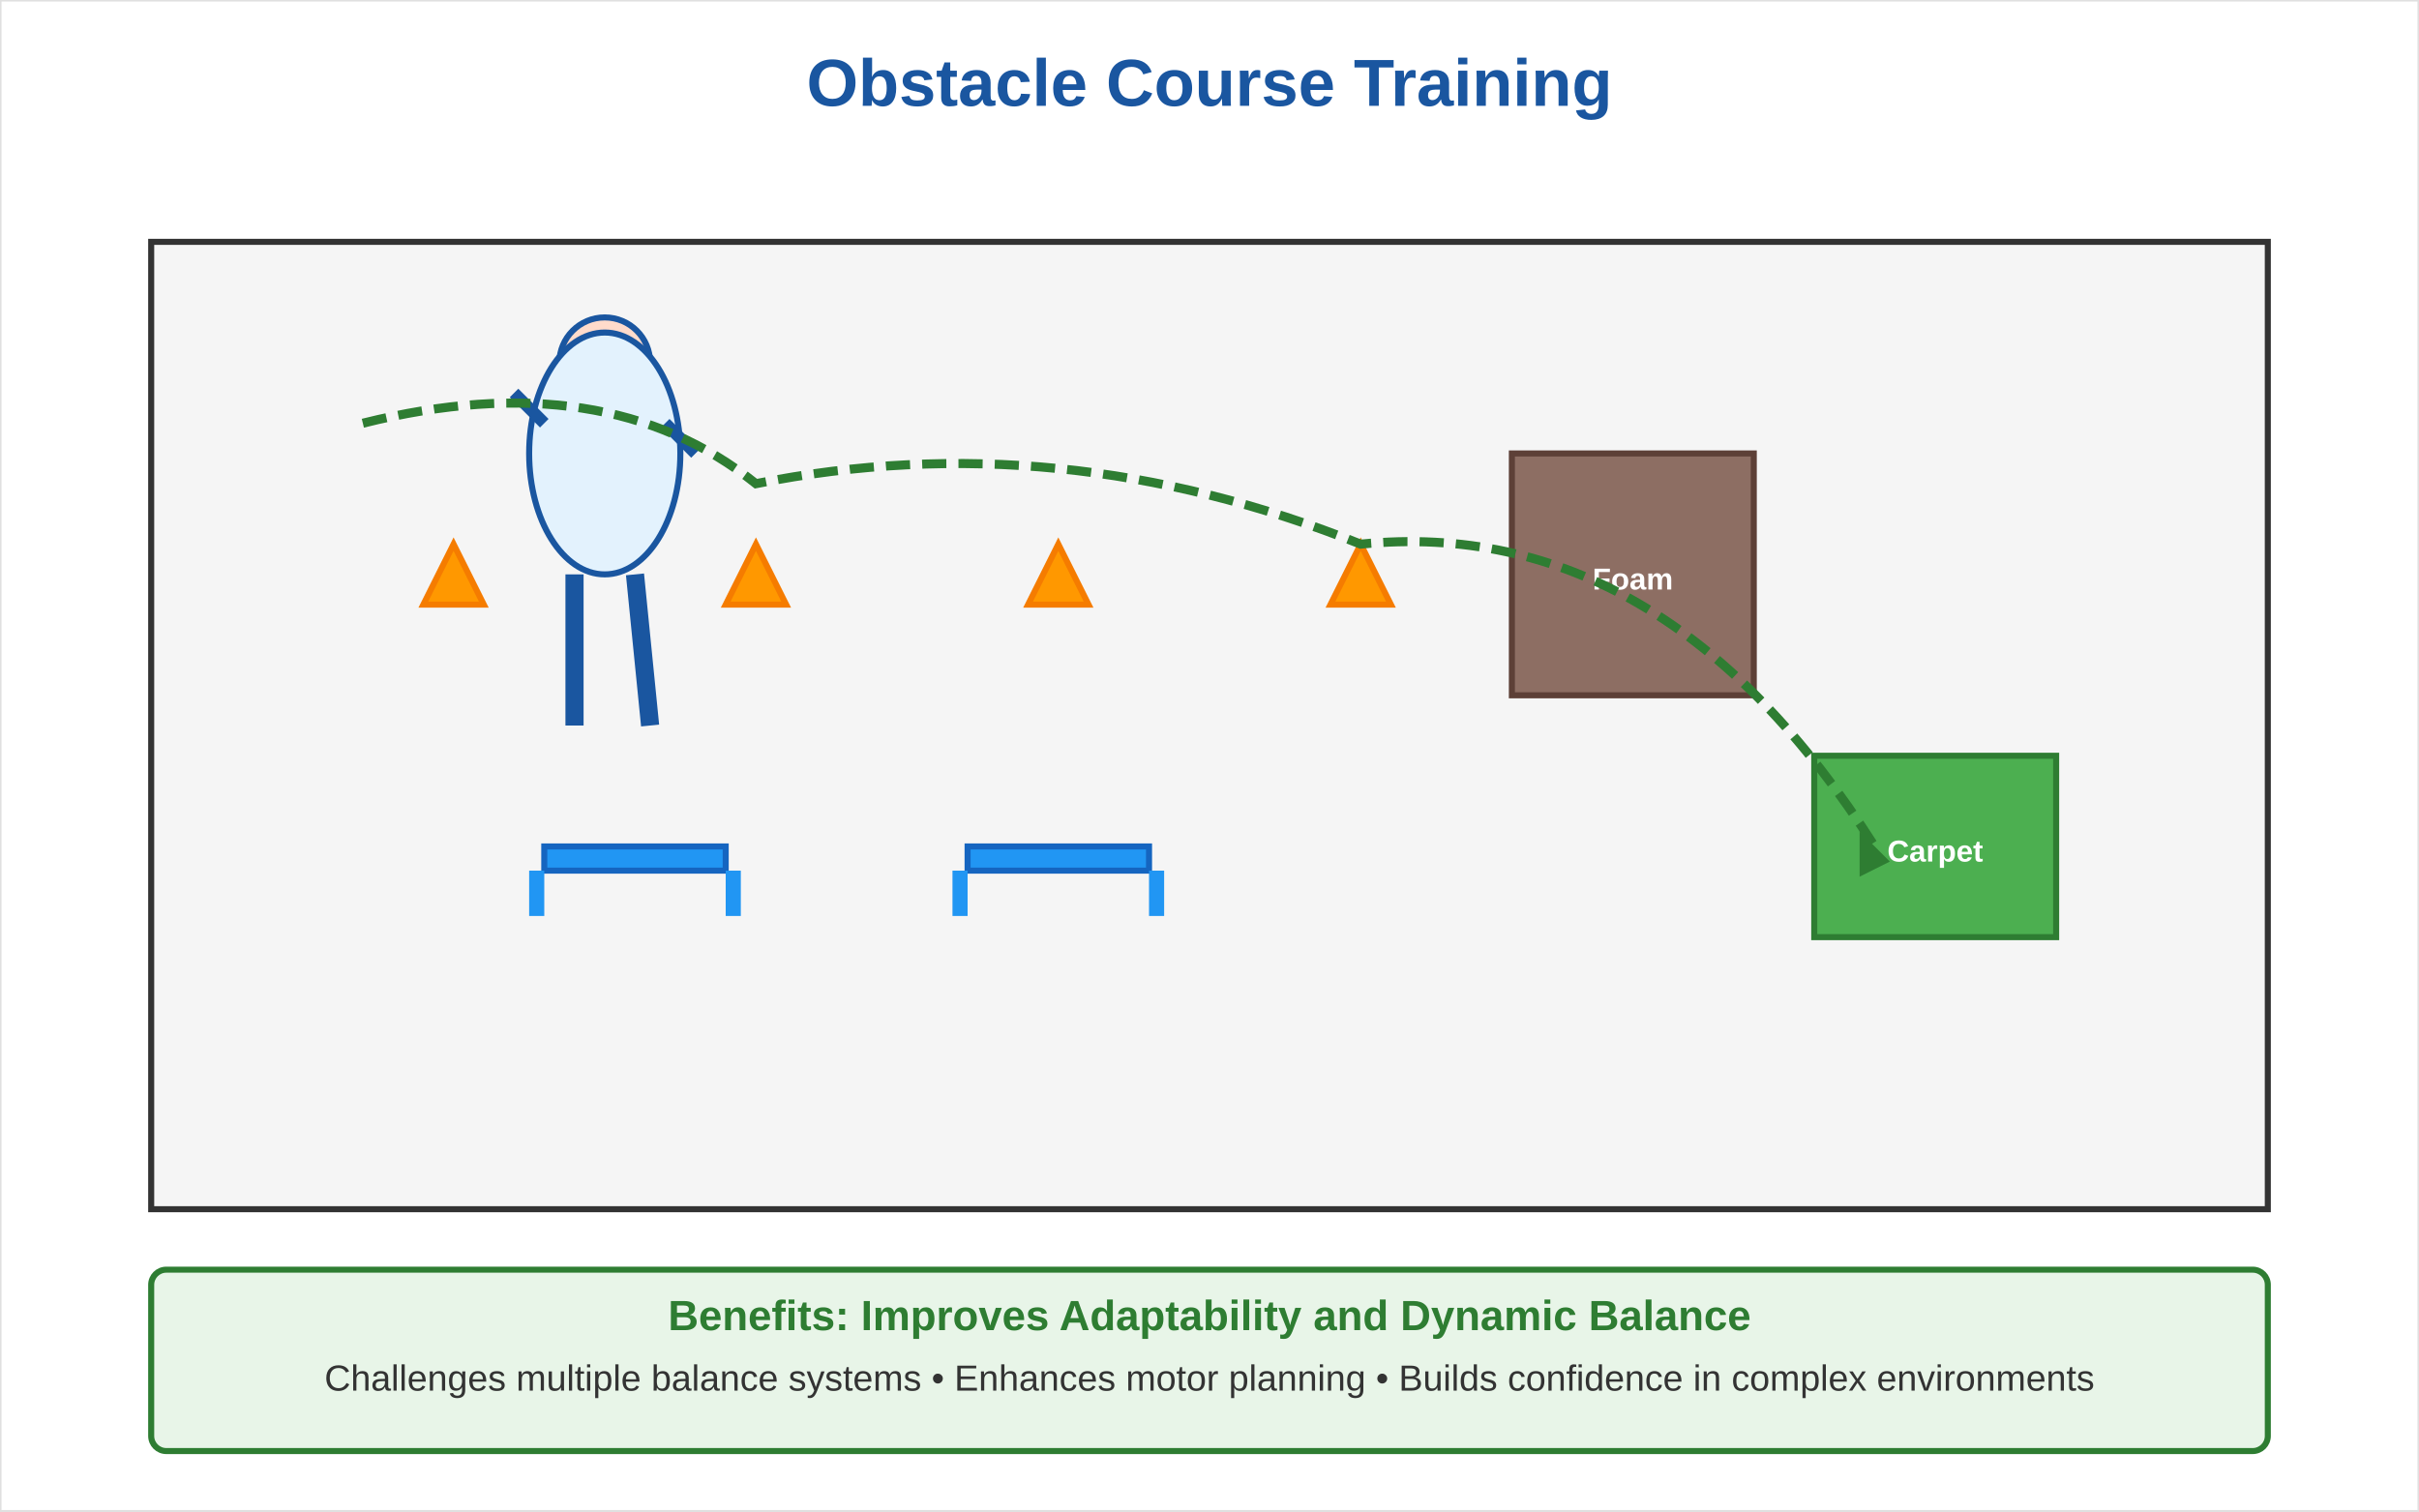
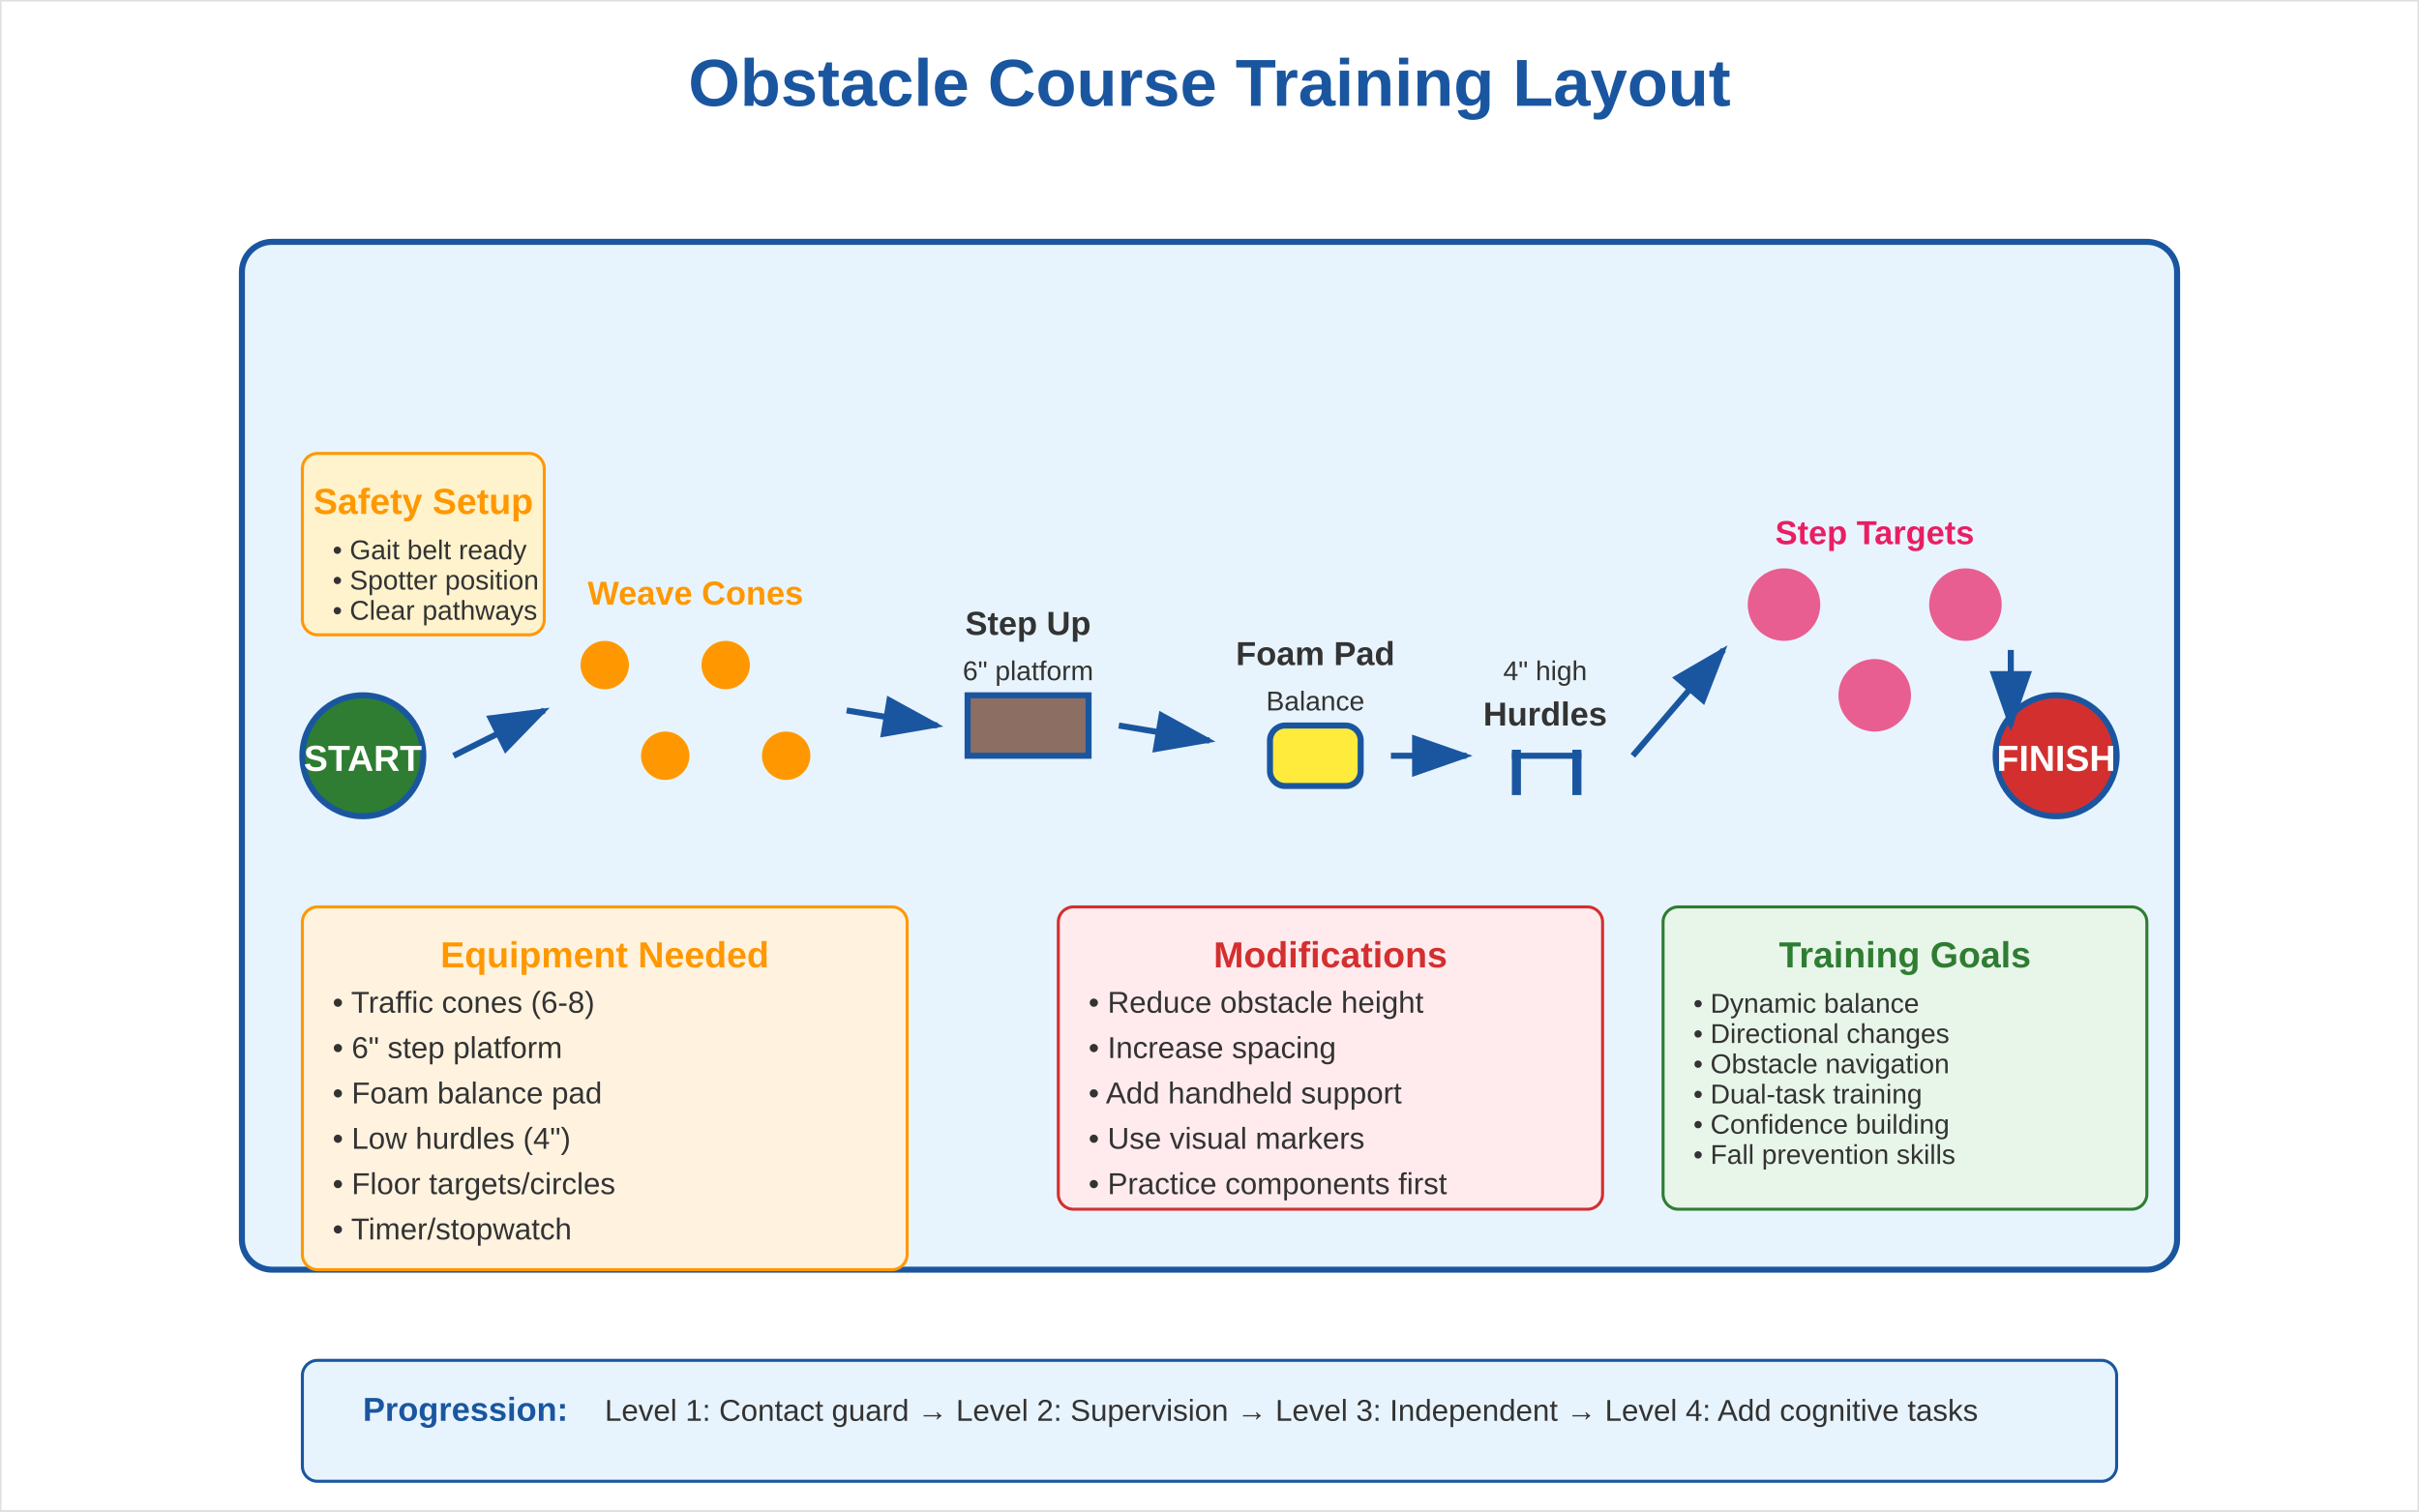
- <svg xmlns="http://www.w3.org/2000/svg" width="800" height="500">
+ <svg xmlns="http://www.w3.org/2000/svg" width="800" height="500" viewBox="0 0 800 500">
  <rect width="800" height="500" fill="white" stroke="#e0e0e0" stroke-width="1" />
-   <text x="400" y="35" font-family="Arial, sans-serif" font-size="22" font-weight="bold" fill="#1a56a0" text-anchor="middle">
-     Obstacle Course Training
+   <text x="400" y="35" text-anchor="middle" font-family="Arial, sans-serif" font-size="22" font-weight="bold" fill="#1a56a0">
+     Obstacle Course Training Layout
  </text>
-   <rect x="50" y="80" width="700" height="320" fill="#f5f5f5" stroke="#333333" stroke-width="2" />
-   <polygon points="150,180 160,200 140,200" fill="#ff9800" stroke="#f57c00" stroke-width="2" />
-   <polygon points="250,180 260,200 240,200" fill="#ff9800" stroke="#f57c00" stroke-width="2" />
-   <polygon points="350,180 360,200 340,200" fill="#ff9800" stroke="#f57c00" stroke-width="2" />
-   <polygon points="450,180 460,200 440,200" fill="#ff9800" stroke="#f57c00" stroke-width="2" />
-   <rect x="180" y="280" width="60" height="8" fill="#2196f3" stroke="#1565c0" stroke-width="2" />
-   <rect x="175" y="288" width="5" height="15" fill="#2196f3" />
-   <rect x="240" y="288" width="5" height="15" fill="#2196f3" />
-   <rect x="320" y="280" width="60" height="8" fill="#2196f3" stroke="#1565c0" stroke-width="2" />
-   <rect x="315" y="288" width="5" height="15" fill="#2196f3" />
-   <rect x="380" y="288" width="5" height="15" fill="#2196f3" />
-   <rect x="500" y="150" width="80" height="80" fill="#8d6e63" stroke="#5d4037" stroke-width="2" />
-   <text x="540" y="195" font-family="Arial, sans-serif" font-size="10" fill="white" text-anchor="middle" font-weight="bold">Foam</text>
-   <rect x="600" y="250" width="80" height="60" fill="#4caf50" stroke="#2e7d32" stroke-width="2" />
-   <text x="640" y="285" font-family="Arial, sans-serif" font-size="10" fill="white" text-anchor="middle" font-weight="bold">Carpet</text>
-   <g transform="translate(200, 120)">
-     <circle cx="0" cy="0" r="15" fill="#ffdbcb" stroke="#1a56a0" stroke-width="2" />
-     <ellipse cx="0" cy="30" rx="25" ry="40" fill="#e3f2fd" stroke="#1a56a0" stroke-width="2" />
-     <line x1="-20" y1="20" x2="-30" y2="10" stroke="#1a56a0" stroke-width="4" />
-     <line x1="20" y1="20" x2="30" y2="30" stroke="#1a56a0" stroke-width="4" />
-     <line x1="-10" y1="70" x2="-10" y2="120" stroke="#1a56a0" stroke-width="6" />
-     <line x1="10" y1="70" x2="15" y2="120" stroke="#1a56a0" stroke-width="6" />
-   </g>
-   <path d="M120 140 Q200 120, 250 160 Q350 140, 450 180 Q550 170, 620 280" stroke="#2e7d32" stroke-width="3" stroke-dasharray="8,4" fill="none" />
-   <polygon points="615,275 625,285 615,290" fill="#2e7d32" />
-   <rect x="50" y="420" width="700" height="60" fill="#e8f5e8" stroke="#2e7d32" stroke-width="2" rx="5" />
-   <text x="400" y="440" font-family="Arial, sans-serif" font-size="14" fill="#2e7d32" text-anchor="middle" font-weight="bold">
-     Benefits: Improves Adaptability and Dynamic Balance
-   </text>
-   <text x="400" y="460" font-family="Arial, sans-serif" font-size="12" fill="#333333" text-anchor="middle">
-     Challenges multiple balance systems • Enhances motor planning • Builds confidence in complex environments
-   </text>
+   <rect x="80" y="80" width="640" height="340" fill="#e8f4fd" stroke="#1a56a0" stroke-width="2" rx="10" />
+   <circle cx="120" cy="250" r="20" fill="#2e7d32" stroke="#1a56a0" stroke-width="2" />
+   <text x="120" y="255" text-anchor="middle" font-family="Arial, sans-serif" font-size="12" font-weight="bold" fill="white">START</text>
+   <circle cx="200" cy="220" r="8" fill="#ff9800" />
+   <circle cx="220" cy="250" r="8" fill="#ff9800" />
+   <circle cx="240" cy="220" r="8" fill="#ff9800" />
+   <circle cx="260" cy="250" r="8" fill="#ff9800" />
+   <text x="230" y="200" text-anchor="middle" font-family="Arial, sans-serif" font-size="11" fill="#ff9800" font-weight="bold">Weave Cones</text>
+   <rect x="320" y="230" width="40" height="20" fill="#8d6e63" stroke="#1a56a0" stroke-width="2" />
+   <text x="340" y="210" text-anchor="middle" font-family="Arial, sans-serif" font-size="11" fill="#333" font-weight="bold">Step Up</text>
+   <text x="340" y="225" text-anchor="middle" font-family="Arial, sans-serif" font-size="9" fill="#333">6" platform</text>
+   <rect x="420" y="240" width="30" height="20" fill="#ffeb3b" stroke="#1a56a0" stroke-width="2" rx="5" />
+   <text x="435" y="220" text-anchor="middle" font-family="Arial, sans-serif" font-size="11" fill="#333" font-weight="bold">Foam Pad</text>
+   <text x="435" y="235" text-anchor="middle" font-family="Arial, sans-serif" font-size="9" fill="#333">Balance</text>
+   <rect x="500" y="248" width="3" height="15" fill="#1a56a0" />
+   <rect x="520" y="248" width="3" height="15" fill="#1a56a0" />
+   <line x1="500" y1="250" x2="523" y2="250" stroke="#1a56a0" stroke-width="2" />
+   <text x="511" y="240" text-anchor="middle" font-family="Arial, sans-serif" font-size="11" fill="#333" font-weight="bold">Hurdles</text>
+   <text x="511" y="225" text-anchor="middle" font-family="Arial, sans-serif" font-size="9" fill="#333">4" high</text>
+   <circle cx="590" cy="200" r="12" fill="#e91e63" opacity="0.7" />
+   <circle cx="620" cy="230" r="12" fill="#e91e63" opacity="0.7" />
+   <circle cx="650" cy="200" r="12" fill="#e91e63" opacity="0.7" />
+   <text x="620" y="180" text-anchor="middle" font-family="Arial, sans-serif" font-size="11" fill="#e91e63" font-weight="bold">Step Targets</text>
+   <circle cx="680" cy="250" r="20" fill="#d32f2f" stroke="#1a56a0" stroke-width="2" />
+   <text x="680" y="255" text-anchor="middle" font-family="Arial, sans-serif" font-size="12" font-weight="bold" fill="white">FINISH</text>
+   <path d="M 150 250 L 180 235" stroke="#1a56a0" stroke-width="2" marker-end="url(#arrowhead)" />
+   <path d="M 280 235 L 310 240" stroke="#1a56a0" stroke-width="2" marker-end="url(#arrowhead)" />
+   <path d="M 370 240 L 400 245" stroke="#1a56a0" stroke-width="2" marker-end="url(#arrowhead)" />
+   <path d="M 460 250 L 485 250" stroke="#1a56a0" stroke-width="2" marker-end="url(#arrowhead)" />
+   <path d="M 540 250 L 570 215" stroke="#1a56a0" stroke-width="2" marker-end="url(#arrowhead)" />
+   <path d="M 665 215 L 665 240" stroke="#1a56a0" stroke-width="2" marker-end="url(#arrowhead)" />
+   <rect x="100" y="150" width="80" height="60" fill="#fff3cd" stroke="#ff9800" stroke-width="1" rx="5" />
+   <text x="140" y="170" text-anchor="middle" font-family="Arial, sans-serif" font-size="12" font-weight="bold" fill="#ff9800">Safety Setup</text>
+   <text x="110" y="185" font-family="Arial, sans-serif" font-size="9" fill="#333">• Gait belt ready</text>
+   <text x="110" y="195" font-family="Arial, sans-serif" font-size="9" fill="#333">• Spotter position</text>
+   <text x="110" y="205" font-family="Arial, sans-serif" font-size="9" fill="#333">• Clear pathways</text>
+   <rect x="550" y="300" width="160" height="100" fill="#e8f5e9" stroke="#2e7d32" stroke-width="1" rx="5" />
+   <text x="630" y="320" text-anchor="middle" font-family="Arial, sans-serif" font-size="12" font-weight="bold" fill="#2e7d32">Training Goals</text>
+   <text x="560" y="335" font-family="Arial, sans-serif" font-size="9" fill="#333">• Dynamic balance</text>
+   <text x="560" y="345" font-family="Arial, sans-serif" font-size="9" fill="#333">• Directional changes</text>
+   <text x="560" y="355" font-family="Arial, sans-serif" font-size="9" fill="#333">• Obstacle navigation</text>
+   <text x="560" y="365" font-family="Arial, sans-serif" font-size="9" fill="#333">• Dual-task training</text>
+   <text x="560" y="375" font-family="Arial, sans-serif" font-size="9" fill="#333">• Confidence building</text>
+   <text x="560" y="385" font-family="Arial, sans-serif" font-size="9" fill="#333">• Fall prevention skills</text>
+   <rect x="100" y="450" width="600" height="40" fill="#e8f4fd" stroke="#1a56a0" stroke-width="1" rx="5" />
+   <text x="120" y="470" font-family="Arial, sans-serif" font-size="11" font-weight="bold" fill="#1a56a0">Progression:</text>
+   <text x="200" y="470" font-family="Arial, sans-serif" font-size="10" fill="#333">Level 1: Contact guard → Level 2: Supervision → Level 3: Independent → Level 4: Add cognitive tasks</text>
+   <rect x="100" y="300" width="200" height="120" fill="#fff3e0" stroke="#ff9800" stroke-width="1" rx="5" />
+   <text x="200" y="320" text-anchor="middle" font-family="Arial, sans-serif" font-size="12" font-weight="bold" fill="#ff9800">Equipment Needed</text>
+   <text x="110" y="335" font-family="Arial, sans-serif" font-size="10" fill="#333">• Traffic cones (6-8)</text>
+   <text x="110" y="350" font-family="Arial, sans-serif" font-size="10" fill="#333">• 6" step platform</text>
+   <text x="110" y="365" font-family="Arial, sans-serif" font-size="10" fill="#333">• Foam balance pad</text>
+   <text x="110" y="380" font-family="Arial, sans-serif" font-size="10" fill="#333">• Low hurdles (4")</text>
+   <text x="110" y="395" font-family="Arial, sans-serif" font-size="10" fill="#333">• Floor targets/circles</text>
+   <text x="110" y="410" font-family="Arial, sans-serif" font-size="10" fill="#333">• Timer/stopwatch</text>
+   <rect x="350" y="300" width="180" height="100" fill="#ffebee" stroke="#d32f2f" stroke-width="1" rx="5" />
+   <text x="440" y="320" text-anchor="middle" font-family="Arial, sans-serif" font-size="12" font-weight="bold" fill="#d32f2f">Modifications</text>
+   <text x="360" y="335" font-family="Arial, sans-serif" font-size="10" fill="#333">• Reduce obstacle height</text>
+   <text x="360" y="350" font-family="Arial, sans-serif" font-size="10" fill="#333">• Increase spacing</text>
+   <text x="360" y="365" font-family="Arial, sans-serif" font-size="10" fill="#333">• Add handheld support</text>
+   <text x="360" y="380" font-family="Arial, sans-serif" font-size="10" fill="#333">• Use visual markers</text>
+   <text x="360" y="395" font-family="Arial, sans-serif" font-size="10" fill="#333">• Practice components first</text>
+   <defs>
+     <marker id="arrowhead" markerWidth="10" markerHeight="7" refX="9" refY="3.5" orient="auto">
+       <polygon points="0 0, 10 3.5, 0 7" fill="#1a56a0" />
+     </marker>
+   </defs>
</svg>
